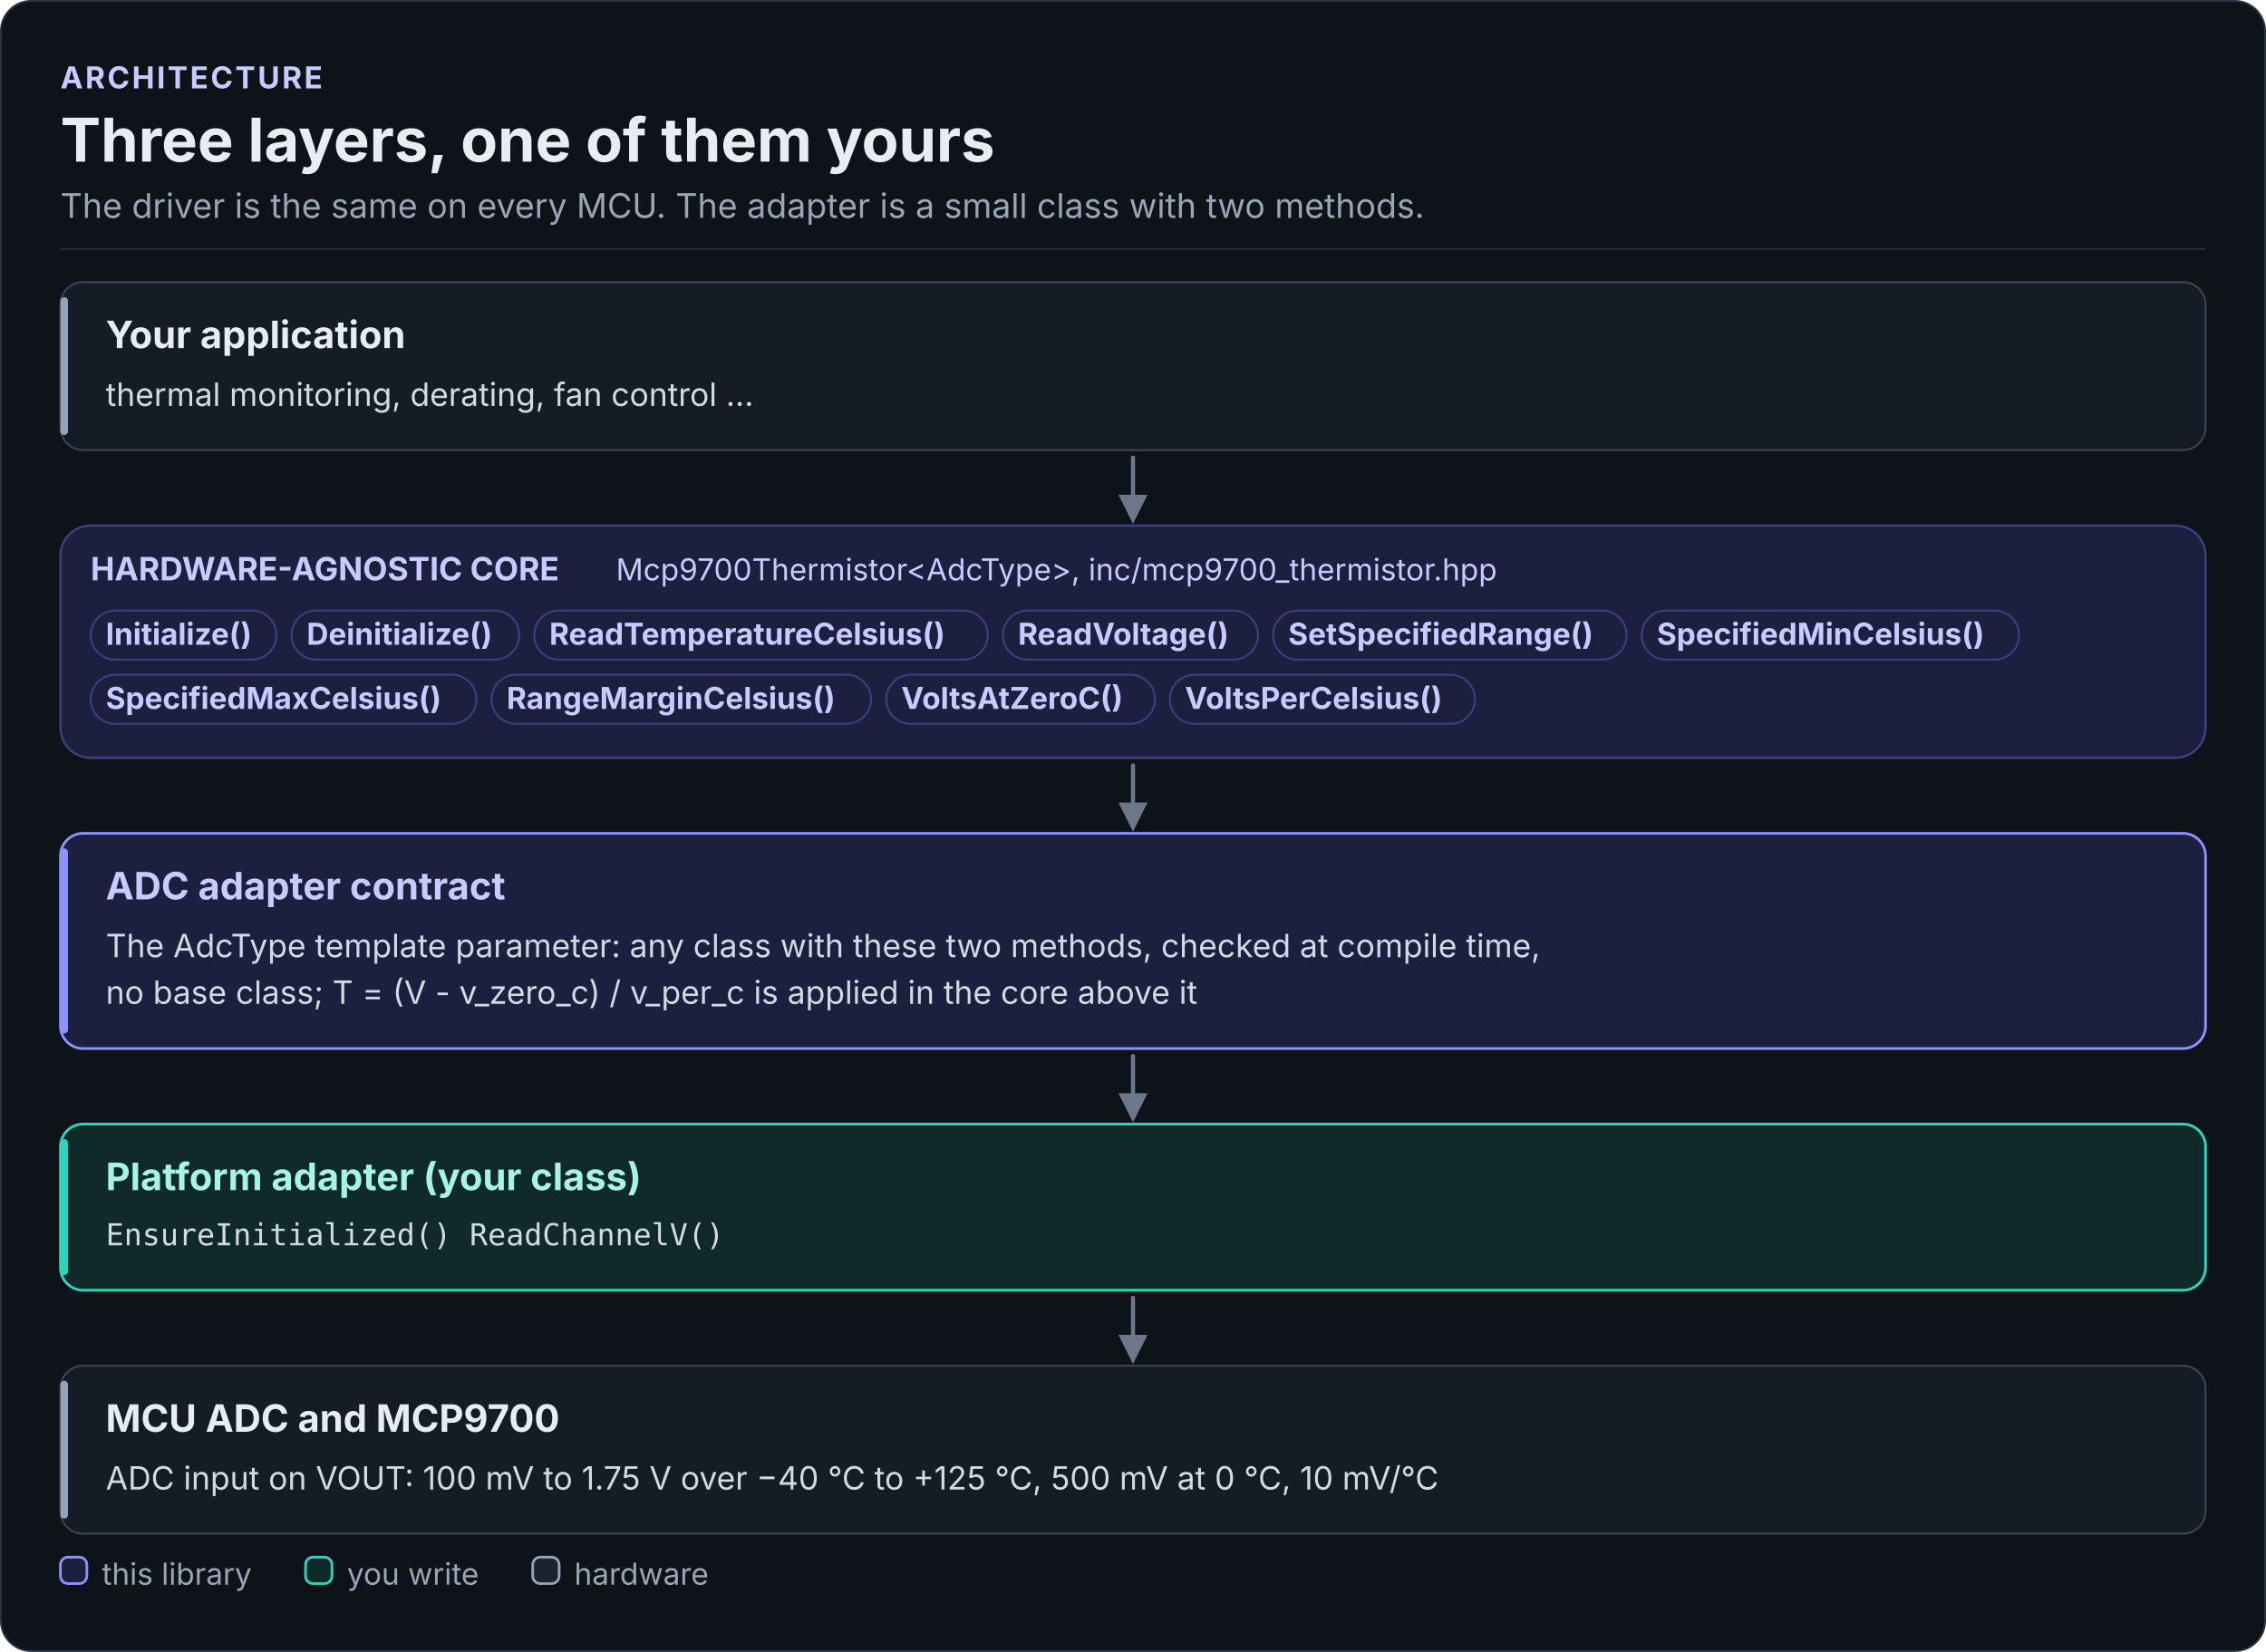
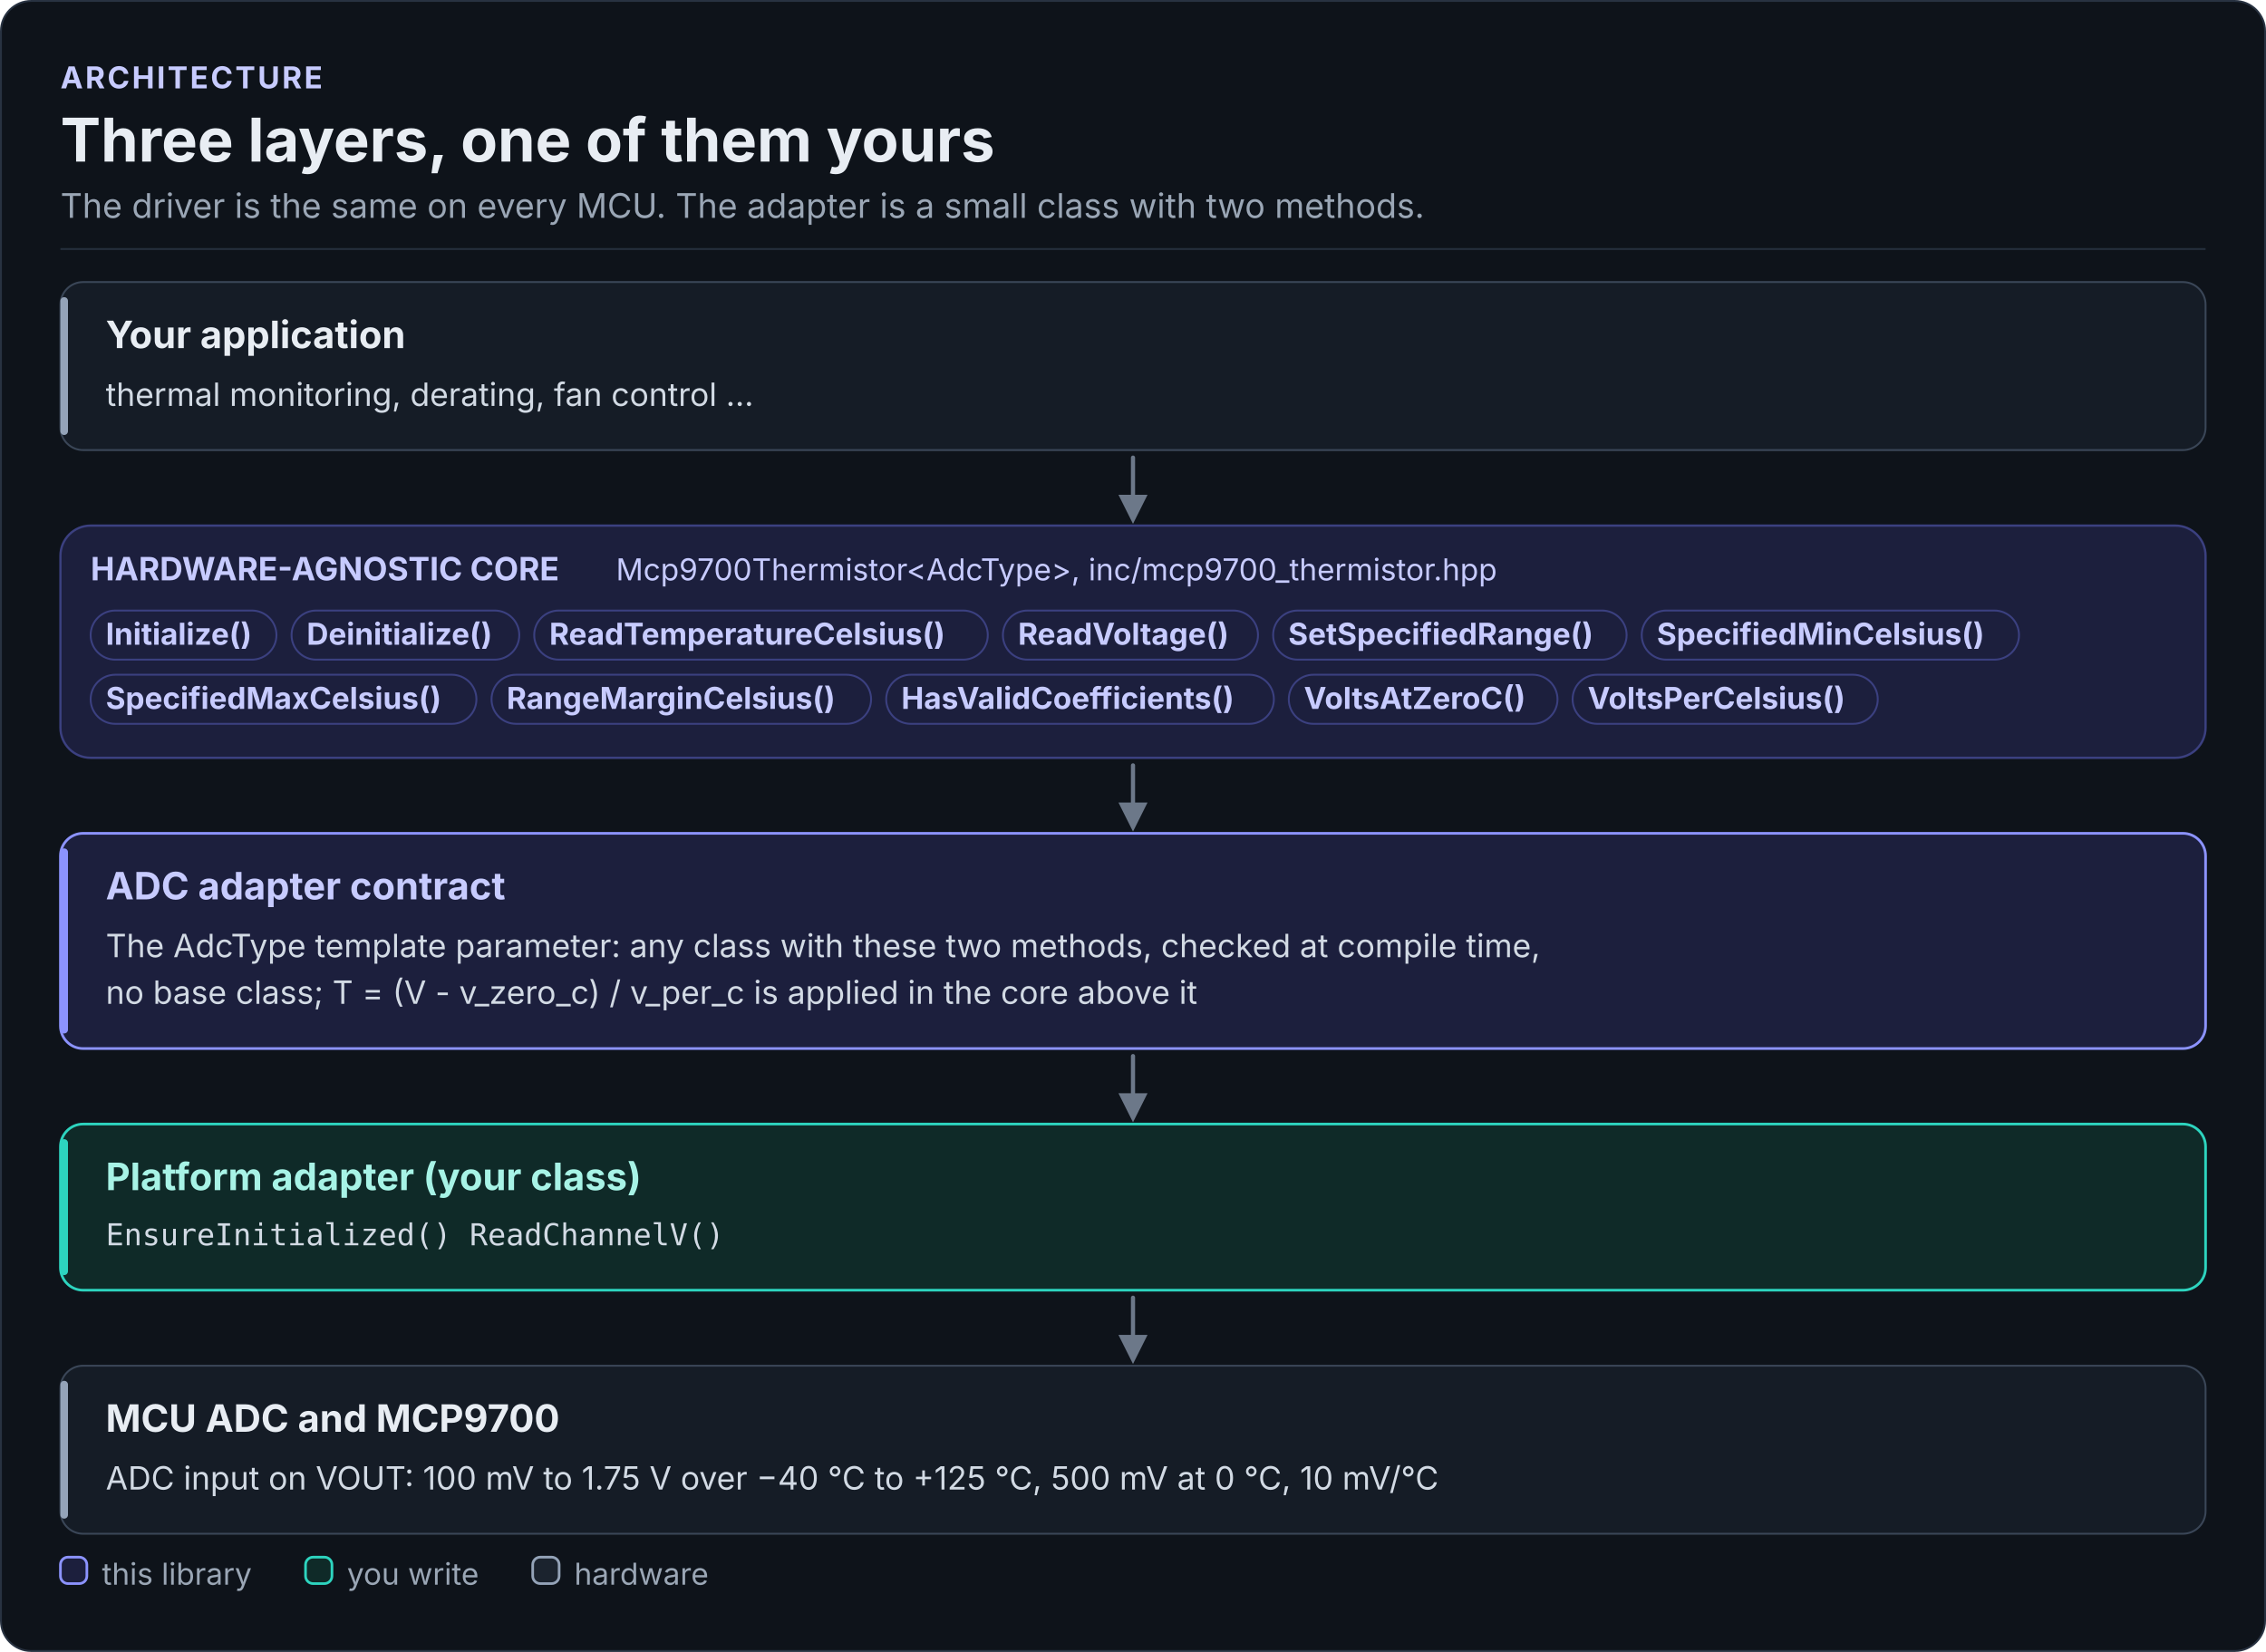
<svg xmlns="http://www.w3.org/2000/svg" width="1200" height="875" viewBox="0 0 1200 875" role="img" aria-labelledby="driver-layers-title driver-layers-desc" font-family="Inter, 'Segoe UI', Roboto, 'Helvetica Neue', Arial, sans-serif">
  <defs>
    <marker id="fk-arrow-rail" viewBox="0 0 10 10" refX="8" refY="5" markerWidth="7" markerHeight="7" orient="auto-start-reverse">
      <path d="M0 0L10 5L0 10z" fill="#6C7889" />
    </marker>
  </defs>
  <rect x="0.5" y="0.5" width="1199" height="874" rx="16" fill="#0E131A" stroke="#283241" />
  <text x="32" y="46.8" font-size="16" font-weight="700" letter-spacing="1.2" fill="#C7CBFF">ARCHITECTURE</text>
  <text x="32" y="85.6" font-size="32" font-weight="700" fill="#E8EDF3">Three layers, one of them yours</text>
  <text x="32" y="115.4" font-size="18" fill="#9AA6B5">The driver is the same on every MCU. The adapter is a small class with two methods.</text>
  <rect x="32" y="131.4" width="1136" height="1" fill="#252F3C" />
  <rect x="32" y="278.4" width="1136" height="123" rx="16" fill="#1C1F3D" stroke="#3B4080" stroke-width="1.2" />
  <path d="M600 242.4 L600 274.4" fill="none" stroke="#6C7889" stroke-width="2.2" stroke-linecap="round" stroke-linejoin="round" marker-end="url(#fk-arrow-rail)" />
  <path d="M600 405.4 L600 437.4" fill="none" stroke="#6C7889" stroke-width="2.2" stroke-linecap="round" stroke-linejoin="round" marker-end="url(#fk-arrow-rail)" />
  <path d="M600 559.4 L600 591.4" fill="none" stroke="#6C7889" stroke-width="2.2" stroke-linecap="round" stroke-linejoin="round" marker-end="url(#fk-arrow-rail)" />
  <path d="M600 687.4 L600 719.4" fill="none" stroke="#6C7889" stroke-width="2.2" stroke-linecap="round" stroke-linejoin="round" marker-end="url(#fk-arrow-rail)" />
  <rect x="32" y="149.4" width="1136" height="89" rx="12" fill="#151C26" stroke="#3A4657" stroke-width="1" />
  <rect x="32" y="157.4" width="4" height="73" rx="2" fill="#94A3B8" />
  <rect x="32" y="441.4" width="1136" height="114" rx="12" fill="#1C1F3D" stroke="#8C93FF" stroke-width="1.4" />
  <rect x="32" y="449.4" width="4" height="98" rx="2" fill="#8C93FF" />
  <rect x="32" y="595.4" width="1136" height="88" rx="12" fill="#0F2A28" stroke="#2DD4BF" stroke-width="1.4" />
  <rect x="32" y="603.4" width="4" height="72" rx="2" fill="#2DD4BF" />
  <rect x="32" y="723.4" width="1136" height="89" rx="12" fill="#151C26" stroke="#3A4657" stroke-width="1" />
  <rect x="32" y="731.4" width="4" height="73" rx="2" fill="#94A3B8" />
  <text x="56" y="184.4" font-size="20" font-weight="700" fill="#E8EDF3">Your application</text>
  <text x="56" y="215" font-size="17" fill="#D2DAE4">thermal monitoring, derating, fan control ...</text>
  <rect x="48" y="323.4" width="98.4" height="26" rx="13" fill="#1C1F3D" stroke="#3B4080" stroke-width="1" />
  <text x="56" y="341.5" font-size="16" font-weight="700" fill="#C7CBFF">Initialize()</text>
  <rect x="154.4" y="323.4" width="120.6" height="26" rx="13" fill="#1C1F3D" stroke="#3B4080" stroke-width="1" />
  <text x="162.4" y="341.5" font-size="16" font-weight="700" fill="#C7CBFF">Deinitialize()</text>
  <rect x="282.9" y="323.4" width="240.2" height="26" rx="13" fill="#1C1F3D" stroke="#3B4080" stroke-width="1" />
  <text x="290.9" y="341.5" font-size="16" font-weight="700" fill="#C7CBFF">ReadTemperatureCelsius()</text>
  <rect x="531.1" y="323.4" width="135.1" height="26" rx="13" fill="#1C1F3D" stroke="#3B4080" stroke-width="1" />
  <text x="539.1" y="341.5" font-size="16" font-weight="700" fill="#C7CBFF">ReadVoltage()</text>
  <rect x="674.2" y="323.4" width="187.2" height="26" rx="13" fill="#1C1F3D" stroke="#3B4080" stroke-width="1" />
  <text x="682.2" y="341.5" font-size="16" font-weight="700" fill="#C7CBFF">SetSpecifiedRange()</text>
  <rect x="869.4" y="323.4" width="199.8" height="26" rx="13" fill="#1C1F3D" stroke="#3B4080" stroke-width="1" />
  <text x="877.4" y="341.5" font-size="16" font-weight="700" fill="#C7CBFF">SpecifiedMinCelsius()</text>
  <rect x="48" y="357.4" width="204.3" height="26" rx="13" fill="#1C1F3D" stroke="#3B4080" stroke-width="1" />
  <text x="56" y="375.5" font-size="16" font-weight="700" fill="#C7CBFF">SpecifiedMaxCelsius()</text>
  <rect x="260.3" y="357.4" width="201" height="26" rx="13" fill="#1C1F3D" stroke="#3B4080" stroke-width="1" />
  <text x="268.3" y="375.5" font-size="16" font-weight="700" fill="#C7CBFF">RangeMarginCelsius()</text>
-   <rect x="469.3" y="357.4" width="142.3" height="26" rx="13" fill="#1C1F3D" stroke="#3B4080" stroke-width="1" />
-   <text x="477.3" y="375.5" font-size="16" font-weight="700" fill="#C7CBFF">VoltsAtZeroC()</text>
-   <rect x="619.5" y="357.4" width="161.6" height="26" rx="13" fill="#1C1F3D" stroke="#3B4080" stroke-width="1" />
-   <text x="627.5" y="375.5" font-size="16" font-weight="700" fill="#C7CBFF">VoltsPerCelsius()</text>
+   <rect x="469.3" y="357.4" width="205.3" height="26" rx="13" fill="#1C1F3D" stroke="#3B4080" stroke-width="1" />
+   <text x="477.3" y="375.5" font-size="16" font-weight="700" fill="#C7CBFF">HasValidCoefficients()</text>
+   <rect x="682.5" y="357.4" width="142.3" height="26" rx="13" fill="#1C1F3D" stroke="#3B4080" stroke-width="1" />
+   <text x="690.5" y="375.5" font-size="16" font-weight="700" fill="#C7CBFF">VoltsAtZeroC()</text>
+   <rect x="832.8" y="357.4" width="161.6" height="26" rx="13" fill="#1C1F3D" stroke="#3B4080" stroke-width="1" />
+   <text x="840.8" y="375.5" font-size="16" font-weight="700" fill="#C7CBFF">VoltsPerCelsius()</text>
  <text x="48" y="307.4" font-size="17" font-weight="700" fill="#C7CBFF">HARDWARE-AGNOSTIC CORE</text>
  <text x="326.2" y="307.4" font-size="16" fill="#C7CBFF">Mcp9700Thermistor&lt;AdcType&gt;, inc/mcp9700_thermistor.hpp</text>
  <text x="56" y="476.4" font-size="20" font-weight="700" fill="#C7CBFF">ADC adapter contract</text>
  <text x="56" y="507" font-size="17" fill="#D2DAE4">The AdcType template parameter: any class with these two methods, checked at compile time,</text>
  <text x="56" y="531.7" font-size="17" fill="#D2DAE4">no base class; T = (V - v_zero_c) / v_per_c is applied in the core above it</text>
  <text x="56" y="630.4" font-size="20" font-weight="700" fill="#A7F3E6">Platform adapter (your class)</text>
  <text x="56" y="659.6" font-size="16" font-family="'JetBrains Mono', 'SFMono-Regular', Menlo, Consolas, monospace" fill="#D2DAE4">EnsureInitialized()  ReadChannelV()</text>
  <text x="56" y="758.4" font-size="20" font-weight="700" fill="#E8EDF3">MCU ADC and MCP9700</text>
  <text x="56" y="789" font-size="17" fill="#D2DAE4">ADC input on VOUT: 100 mV to 1.75 V over −40 °C to +125 °C, 500 mV at 0 °C, 10 mV/°C</text>
  <rect x="32" y="824.8" width="14" height="14" rx="4" fill="#1C1F3D" stroke="#8C93FF" stroke-width="1.4" />
  <text x="54" y="839.4" font-size="16" fill="#9AA6B5">this library</text>
  <rect x="161.8" y="824.8" width="14" height="14" rx="4" fill="#0F2A28" stroke="#2DD4BF" stroke-width="1.4" />
  <text x="183.8" y="839.4" font-size="16" fill="#9AA6B5">you write</text>
  <rect x="282.1" y="824.8" width="14" height="14" rx="4" fill="#1B232E" stroke="#94A3B8" stroke-width="1.4" />
  <text x="304.1" y="839.4" font-size="16" fill="#9AA6B5">hardware</text>
</svg>
